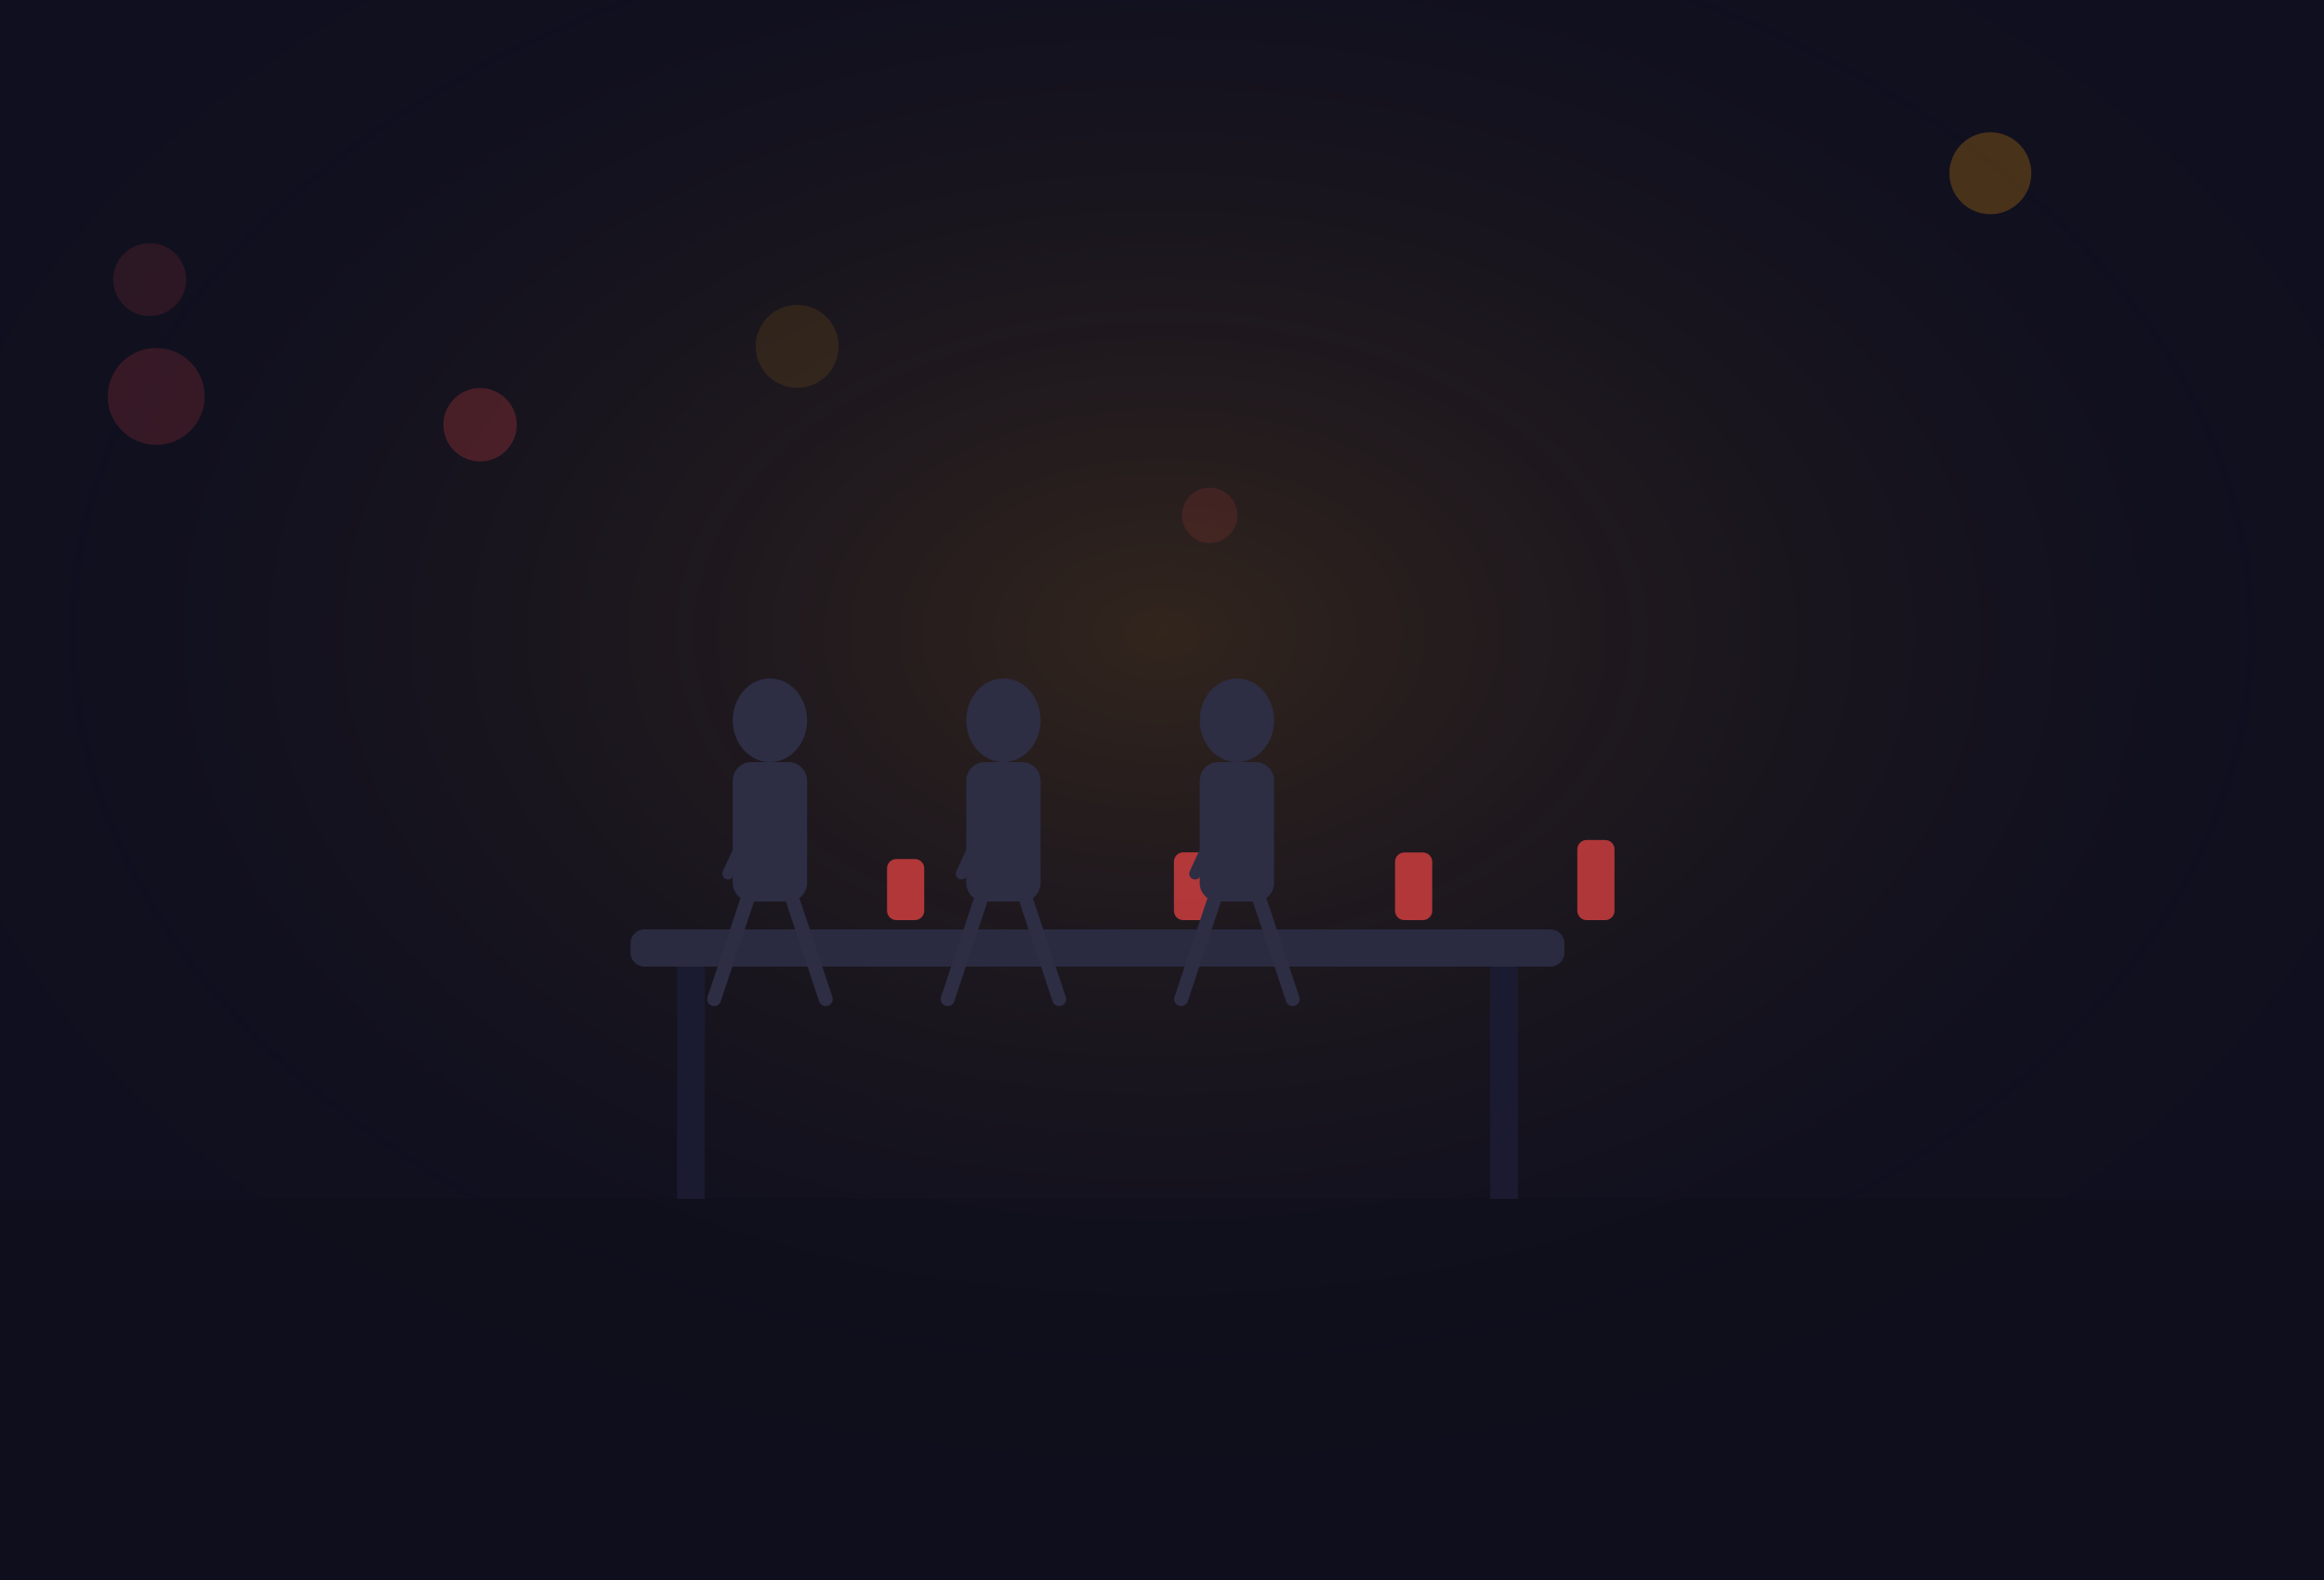
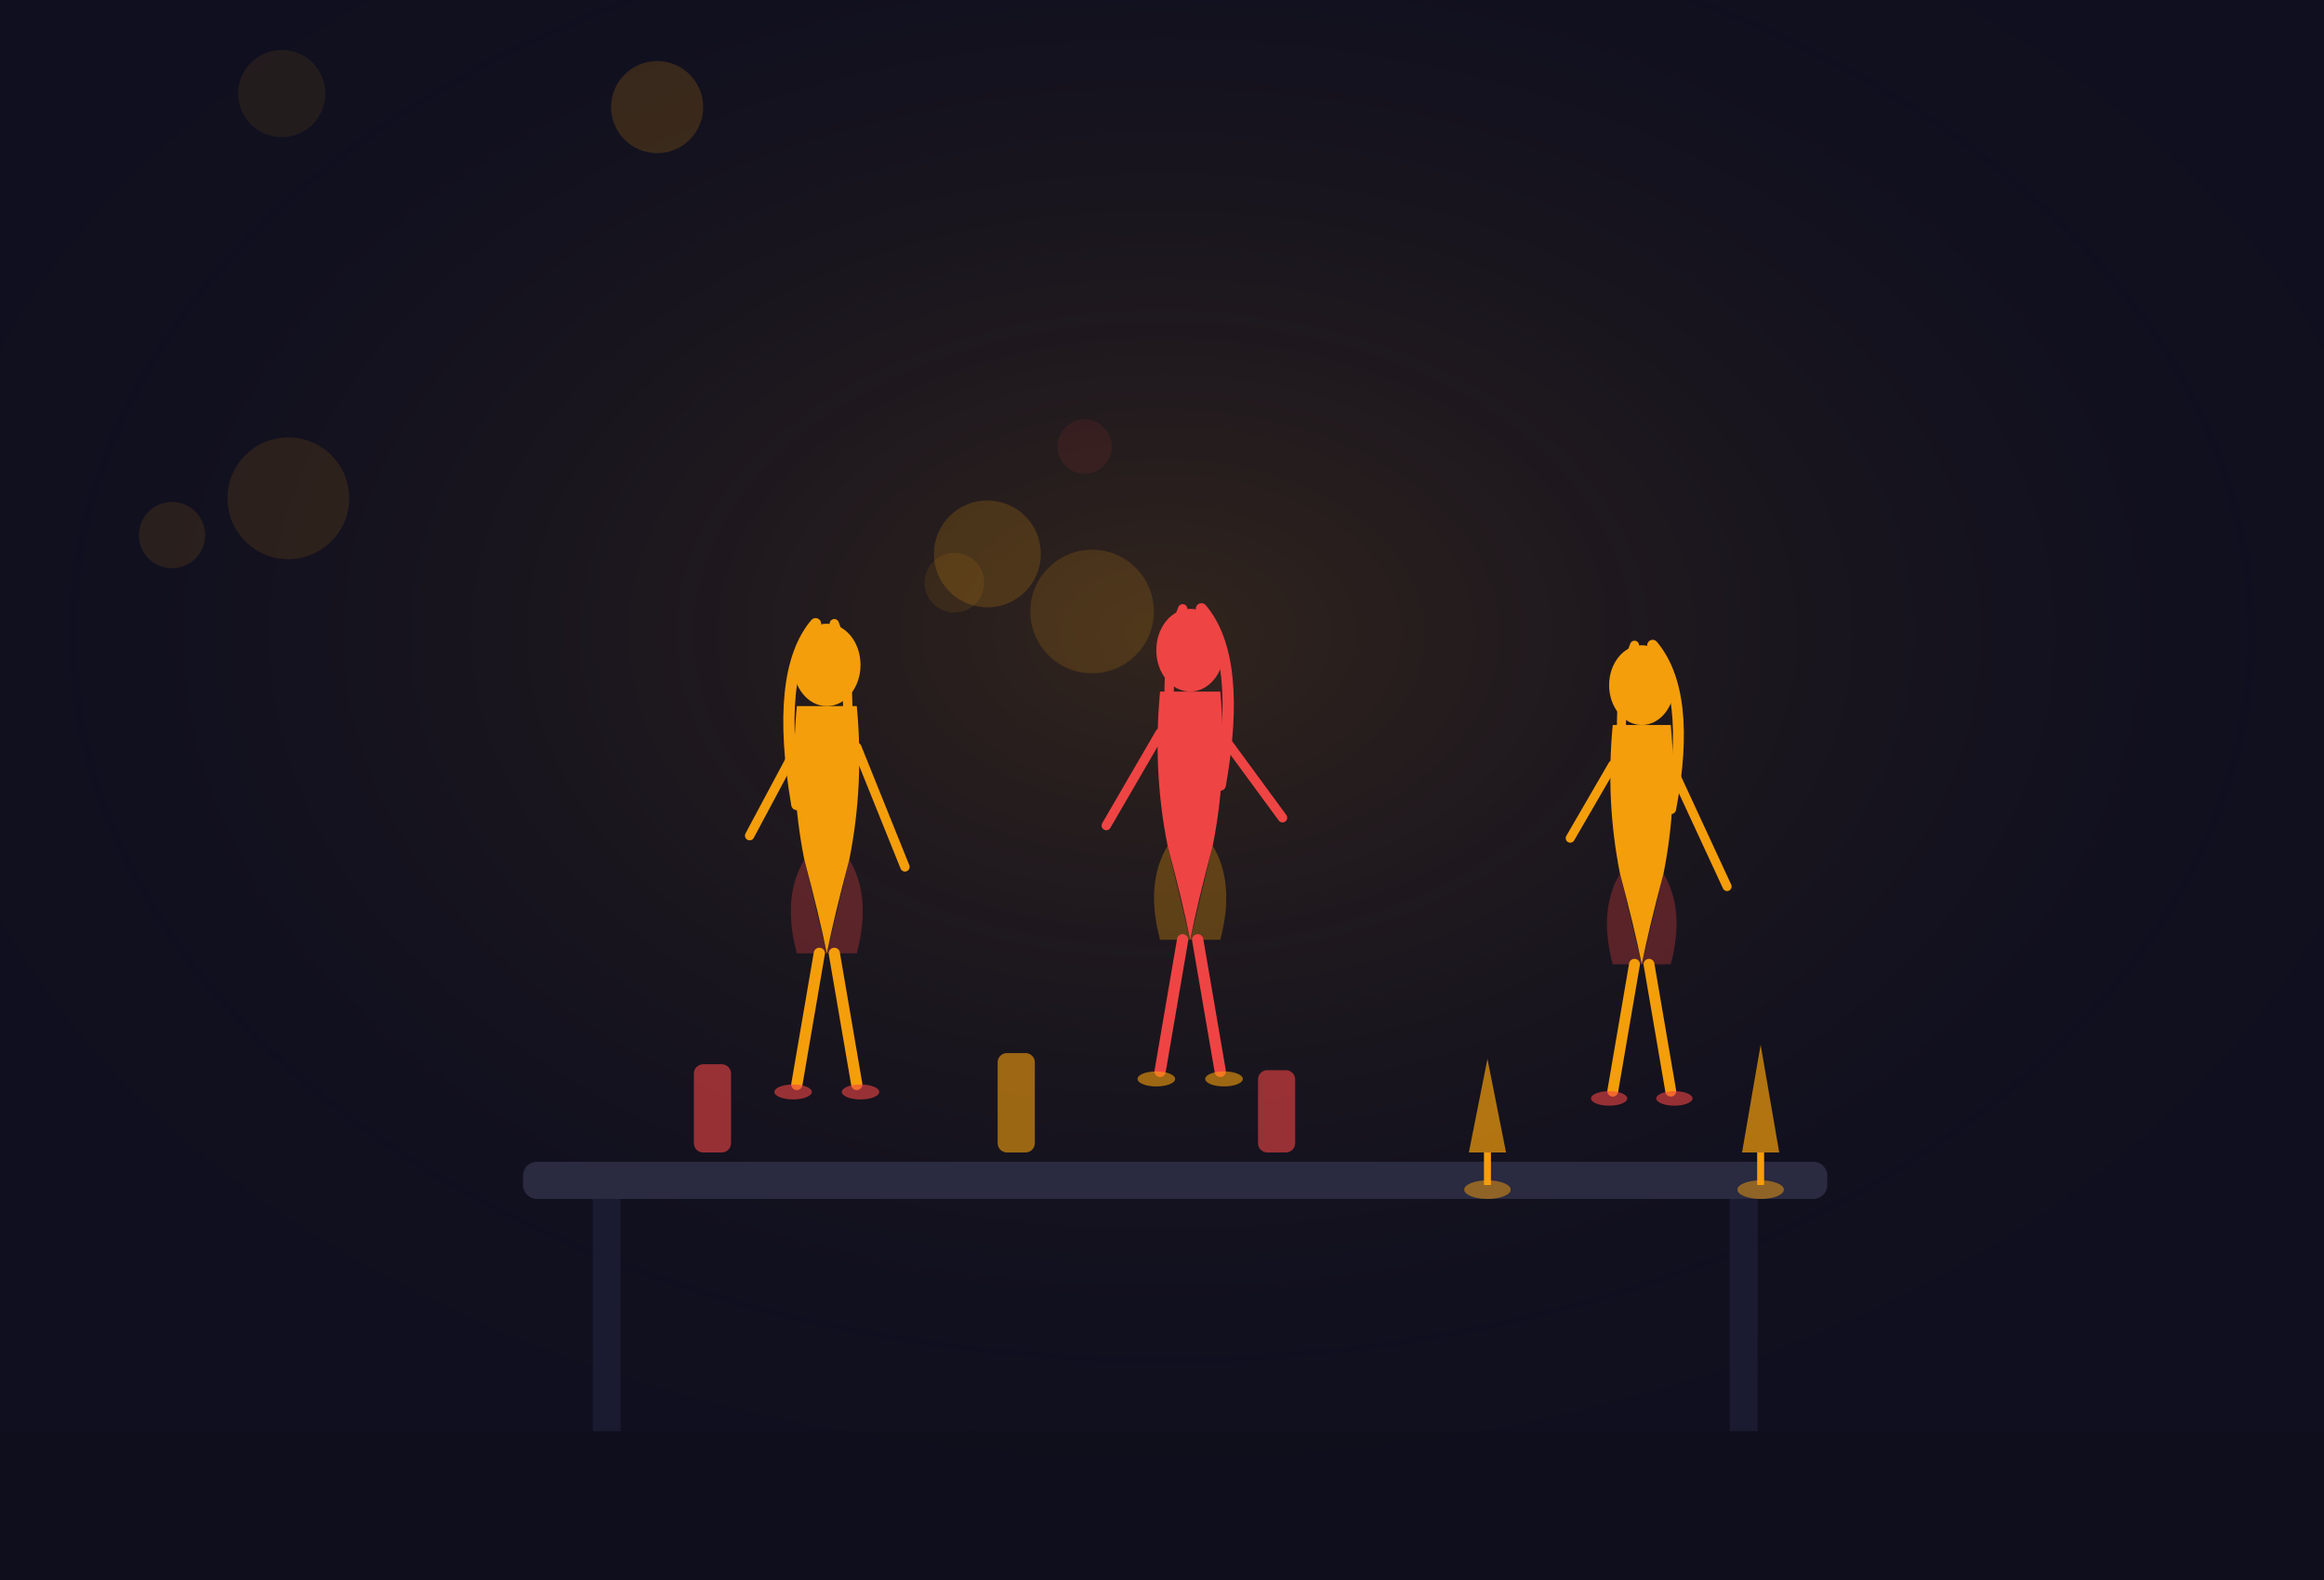
<svg xmlns="http://www.w3.org/2000/svg" viewBox="0 0 500 340" width="500" height="340">
  <defs>
    <radialGradient id="glow2" cx="50%" cy="40%" r="60%">
      <stop offset="0%" style="stop-color:#f59e0b;stop-opacity:0.15" />
      <stop offset="100%" style="stop-color:#0a0a1a;stop-opacity:0" />
    </radialGradient>
  </defs>
  <rect width="500" height="340" fill="#0f0f1f" />
  <rect width="500" height="340" fill="url(#glow2)" />
-   <circle cx="32.201" cy="60.156" r="7.851" fill="#ef4444" opacity="0.126" />
-   <circle cx="33.605" cy="85.309" r="10.421" fill="#ef4444" opacity="0.175" />
-   <circle cx="171.51" cy="74.534" r="8.93" fill="#f59e0b" opacity="0.105" />
-   <circle cx="260.268" cy="110.891" r="5.97" fill="#ef4444" opacity="0.127" />
-   <circle cx="103.291" cy="91.402" r="7.891" fill="#ef4444" opacity="0.238" />
-   <circle cx="428.217" cy="37.28" r="8.815" fill="#f59e0b" opacity="0.245" />
-   <rect x="135.651" y="200" width="200.932" height="8" rx="3" fill="#2a2a40" />
-   <rect x="145.651" y="208" width="6" height="50" fill="#1a1a30" />
-   <rect x="320.582" y="208" width="6" height="50" fill="#1a1a30" />
-   <rect x="190.844" y="184.855" width="8" height="13.145" rx="2" fill="#ef4444" opacity="0.7" />
-   <rect x="252.568" y="183.416" width="8" height="14.584" rx="2" fill="#ef4444" opacity="0.7" />
-   <rect x="300.14" y="183.446" width="8" height="14.554" rx="2" fill="#ef4444" opacity="0.7" />
-   <rect x="339.352" y="180.763" width="8" height="17.237" rx="2" fill="#ef4444" opacity="0.7" />
-   <g transform="translate(165.6505, 180)">
-     <ellipse cx="0" cy="-25" rx="8" ry="9" fill="#2d2d44" />
-     <rect x="-8" y="-16" width="16" height="30" rx="4" fill="#2d2d44" />
-     <line x1="-5" y1="14" x2="-12" y2="35" stroke="#2d2d44" stroke-width="3" stroke-linecap="round" />
-     <line x1="5" y1="14" x2="12" y2="35" stroke="#2d2d44" stroke-width="3" stroke-linecap="round" />
-     <line x1="-3" y1="-5" x2="-9" y2="8" stroke="#2d2d44" stroke-width="2.5" stroke-linecap="round" />
+   <circle cx="62.033" cy="107.228" r="13.095" fill="#f59e0b" opacity="0.11" />
+   <circle cx="233.353" cy="96.091" r="5.838" fill="#ef4444" opacity="0.097" />
+   <circle cx="37.01" cy="115.14" r="7.13" fill="#f59e0b" opacity="0.106" />
+   <circle cx="212.434" cy="119.193" r="11.503" fill="#f59e0b" opacity="0.178" />
+   <circle cx="60.618" cy="20.129" r="9.379" fill="#f59e0b" opacity="0.083" />
+   <circle cx="234.958" cy="131.593" r="13.296" fill="#f59e0b" opacity="0.15" />
+   <circle cx="141.38" cy="23.045" r="9.907" fill="#f59e0b" opacity="0.173" />
+   <circle cx="205.325" cy="125.384" r="6.424" fill="#f59e0b" opacity="0.094" />
+   <rect x="112.52" y="250" width="280.621" height="8" rx="3" fill="#2a2a40" />
+   <rect x="127.52" y="258" width="6" height="50" fill="#1a1a30" />
+   <rect x="372.142" y="258" width="6" height="50" fill="#1a1a30" />
+   <rect x="149.282" y="229.016" width="8" height="18.984" rx="2" fill="#ef4444" opacity="0.6" />
+   <rect x="214.639" y="226.607" width="8" height="21.393" rx="2" fill="#f59e0b" opacity="0.6" />
+   <rect x="270.654" y="230.288" width="8" height="17.712" rx="2" fill="#ef4444" opacity="0.6" />
+   <path d="M320.019,227.86 L316.019,248 L324.019,248 Z" fill="#f59e0b" opacity="0.7" />
+   <line x1="320.019" y1="248" x2="320.019" y2="255" stroke="#f59e0b" stroke-width="1.5" />
+   <ellipse cx="320.019" cy="256" rx="5" ry="2" fill="#f59e0b" opacity="0.5" />
+   <path d="M378.794,224.822 L374.794,248 L382.794,248 Z" fill="#f59e0b" opacity="0.7" />
+   <line x1="378.794" y1="248" x2="378.794" y2="255" stroke="#f59e0b" stroke-width="1.5" />
+   <ellipse cx="378.794" cy="256" rx="5" ry="2" fill="#f59e0b" opacity="0.5" />
+   <g transform="translate(177.8848,185) scale(0.806064)">
+     <ellipse cx="0" cy="-52" rx="9" ry="11" fill="#f59e0b" />
+     <path d="M-3,-63 Q-14,-50 -8,-14.723" stroke="#f59e0b" stroke-width="3" fill="none" stroke-linecap="round" />
+     <path d="M2,-63 Q8,-48 4,-17.723" stroke="#f59e0b" stroke-width="2.5" fill="none" stroke-linecap="round" />
+     <path d="M-8,-41 Q-10,-20 -6,0 Q-2,15 0,25 Q2,15 6,0 Q10,-20 8,-41 Z" fill="#f59e0b" />
+     <path d="M-6,0 Q-12,10 -8,25 L0,25 Z" fill="#ef4444" opacity="0.3" />
+     <path d="M6,0 Q12,10 8,25 L0,25 Z" fill="#ef4444" opacity="0.3" />
+     <line x1="-2" y1="25" x2="-8" y2="60" stroke="#f59e0b" stroke-width="3" stroke-linecap="round" />
+     <line x1="2" y1="25" x2="8" y2="60" stroke="#f59e0b" stroke-width="3" stroke-linecap="round" />
+     <ellipse cx="-9" cy="62" rx="5" ry="2" fill="#ef4444" opacity="0.6" />
+     <ellipse cx="9" cy="62" rx="5" ry="2" fill="#ef4444" opacity="0.6" />
+     <line x1="-8" y1="-30" x2="-20.597" y2="-6.423" stroke="#f59e0b" stroke-width="2.5" stroke-linecap="round" />
+     <line x1="8" y1="-30" x2="20.855" y2="1.918" stroke="#f59e0b" stroke-width="2.5" stroke-linecap="round" />
  </g>
-   <g transform="translate(215.8834, 180)">
-     <ellipse cx="0" cy="-25" rx="8" ry="9" fill="#2d2d44" />
-     <rect x="-8" y="-16" width="16" height="30" rx="4" fill="#2d2d44" />
-     <line x1="-5" y1="14" x2="-12" y2="35" stroke="#2d2d44" stroke-width="3" stroke-linecap="round" />
-     <line x1="5" y1="14" x2="12" y2="35" stroke="#2d2d44" stroke-width="3" stroke-linecap="round" />
-     <line x1="-3" y1="-5" x2="-9" y2="8" stroke="#2d2d44" stroke-width="2.5" stroke-linecap="round" />
+   <g transform="translate(256.061,182) scale(0.8092554)">
+     <ellipse cx="0" cy="-52" rx="9" ry="11" fill="#ef4444" />
+     <path d="M3,-63 Q14,-50 8,-16.133" stroke="#ef4444" stroke-width="3" fill="none" stroke-linecap="round" />
+     <path d="M-2,-63 Q-8,-48 -4,-19.133" stroke="#ef4444" stroke-width="2.5" fill="none" stroke-linecap="round" />
+     <path d="M-8,-41 Q-10,-20 -6,0 Q-2,15 0,25 Q2,15 6,0 Q10,-20 8,-41 Z" fill="#ef4444" />
+     <path d="M-6,0 Q-12,10 -8,25 L0,25 Z" fill="#f59e0b" opacity="0.3" />
+     <path d="M6,0 Q12,10 8,25 L0,25 Z" fill="#f59e0b" opacity="0.3" />
+     <line x1="-2" y1="25" x2="-8" y2="60" stroke="#ef4444" stroke-width="3" stroke-linecap="round" />
+     <line x1="2" y1="25" x2="8" y2="60" stroke="#ef4444" stroke-width="3" stroke-linecap="round" />
+     <ellipse cx="-9" cy="62" rx="5" ry="2" fill="#f59e0b" opacity="0.6" />
+     <ellipse cx="9" cy="62" rx="5" ry="2" fill="#f59e0b" opacity="0.6" />
+     <line x1="-8" y1="-30" x2="-22.304" y2="-5.374" stroke="#ef4444" stroke-width="2.5" stroke-linecap="round" />
+     <line x1="8" y1="-30" x2="24.546" y2="-7.456" stroke="#ef4444" stroke-width="2.5" stroke-linecap="round" />
  </g>
-   <g transform="translate(266.1163, 180)">
-     <ellipse cx="0" cy="-25" rx="8" ry="9" fill="#2d2d44" />
-     <rect x="-8" y="-16" width="16" height="30" rx="4" fill="#2d2d44" />
-     <line x1="-5" y1="14" x2="-12" y2="35" stroke="#2d2d44" stroke-width="3" stroke-linecap="round" />
-     <line x1="5" y1="14" x2="12" y2="35" stroke="#2d2d44" stroke-width="3" stroke-linecap="round" />
-     <line x1="-3" y1="-5" x2="-9" y2="8" stroke="#2d2d44" stroke-width="2.5" stroke-linecap="round" />
+   <g transform="translate(353.2165,188) scale(0.7801556)">
+     <ellipse cx="0" cy="-52" rx="9" ry="11" fill="#f59e0b" />
+     <path d="M3,-63 Q14,-50 8,-17.904" stroke="#f59e0b" stroke-width="3" fill="none" stroke-linecap="round" />
+     <path d="M-2,-63 Q-8,-48 -4,-20.904" stroke="#f59e0b" stroke-width="2.5" fill="none" stroke-linecap="round" />
+     <path d="M-8,-41 Q-10,-20 -6,0 Q-2,15 0,25 Q2,15 6,0 Q10,-20 8,-41 Z" fill="#f59e0b" />
+     <path d="M-6,0 Q-12,10 -8,25 L0,25 Z" fill="#ef4444" opacity="0.3" />
+     <path d="M6,0 Q12,10 8,25 L0,25 Z" fill="#ef4444" opacity="0.3" />
+     <line x1="-2" y1="25" x2="-8" y2="60" stroke="#f59e0b" stroke-width="3" stroke-linecap="round" />
+     <line x1="2" y1="25" x2="8" y2="60" stroke="#f59e0b" stroke-width="3" stroke-linecap="round" />
+     <ellipse cx="-9" cy="62" rx="5" ry="2" fill="#ef4444" opacity="0.6" />
+     <ellipse cx="9" cy="62" rx="5" ry="2" fill="#ef4444" opacity="0.6" />
+     <line x1="-8" y1="-30" x2="-19.72" y2="-9.795" stroke="#f59e0b" stroke-width="2.5" stroke-linecap="round" />
+     <line x1="8" y1="-30" x2="23.531" y2="3.552" stroke="#f59e0b" stroke-width="2.5" stroke-linecap="round" />
  </g>
-   <rect x="0" y="258" width="500" height="82" fill="#0d0d1a" opacity="0.5" />
+   <rect x="0" y="308" width="500" height="32" fill="#0d0d1a" opacity="0.5" />
</svg>
